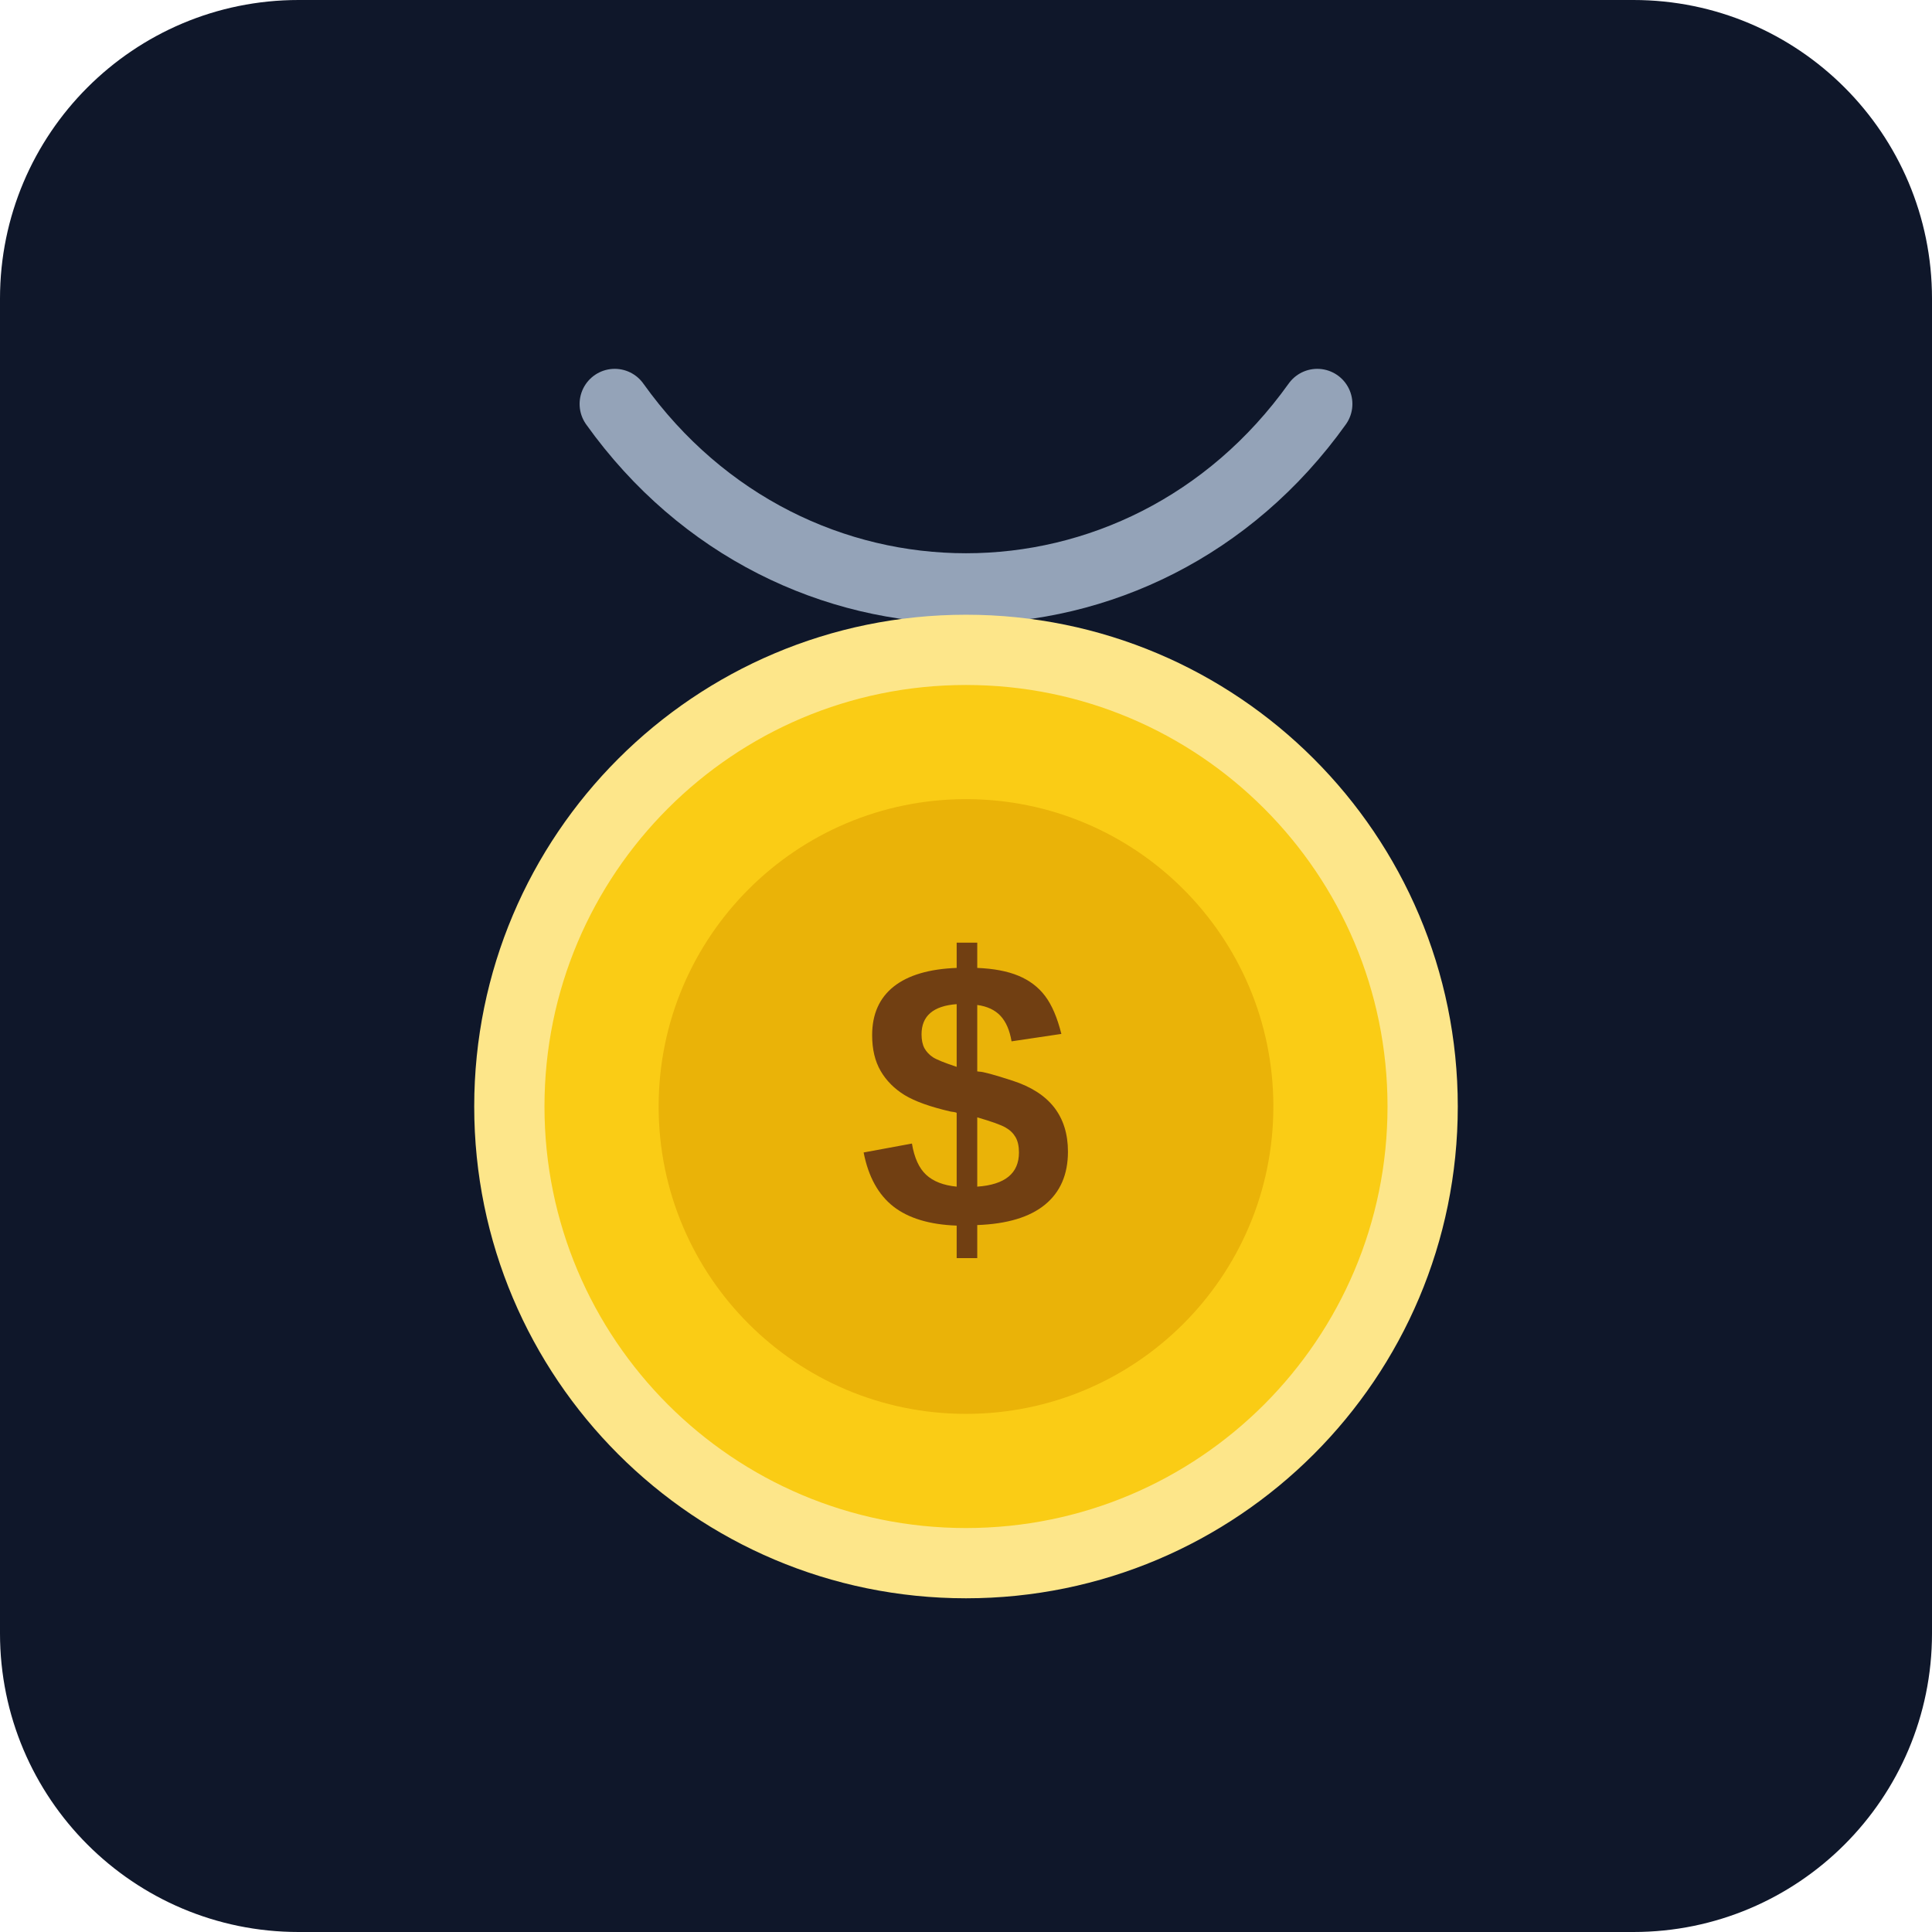
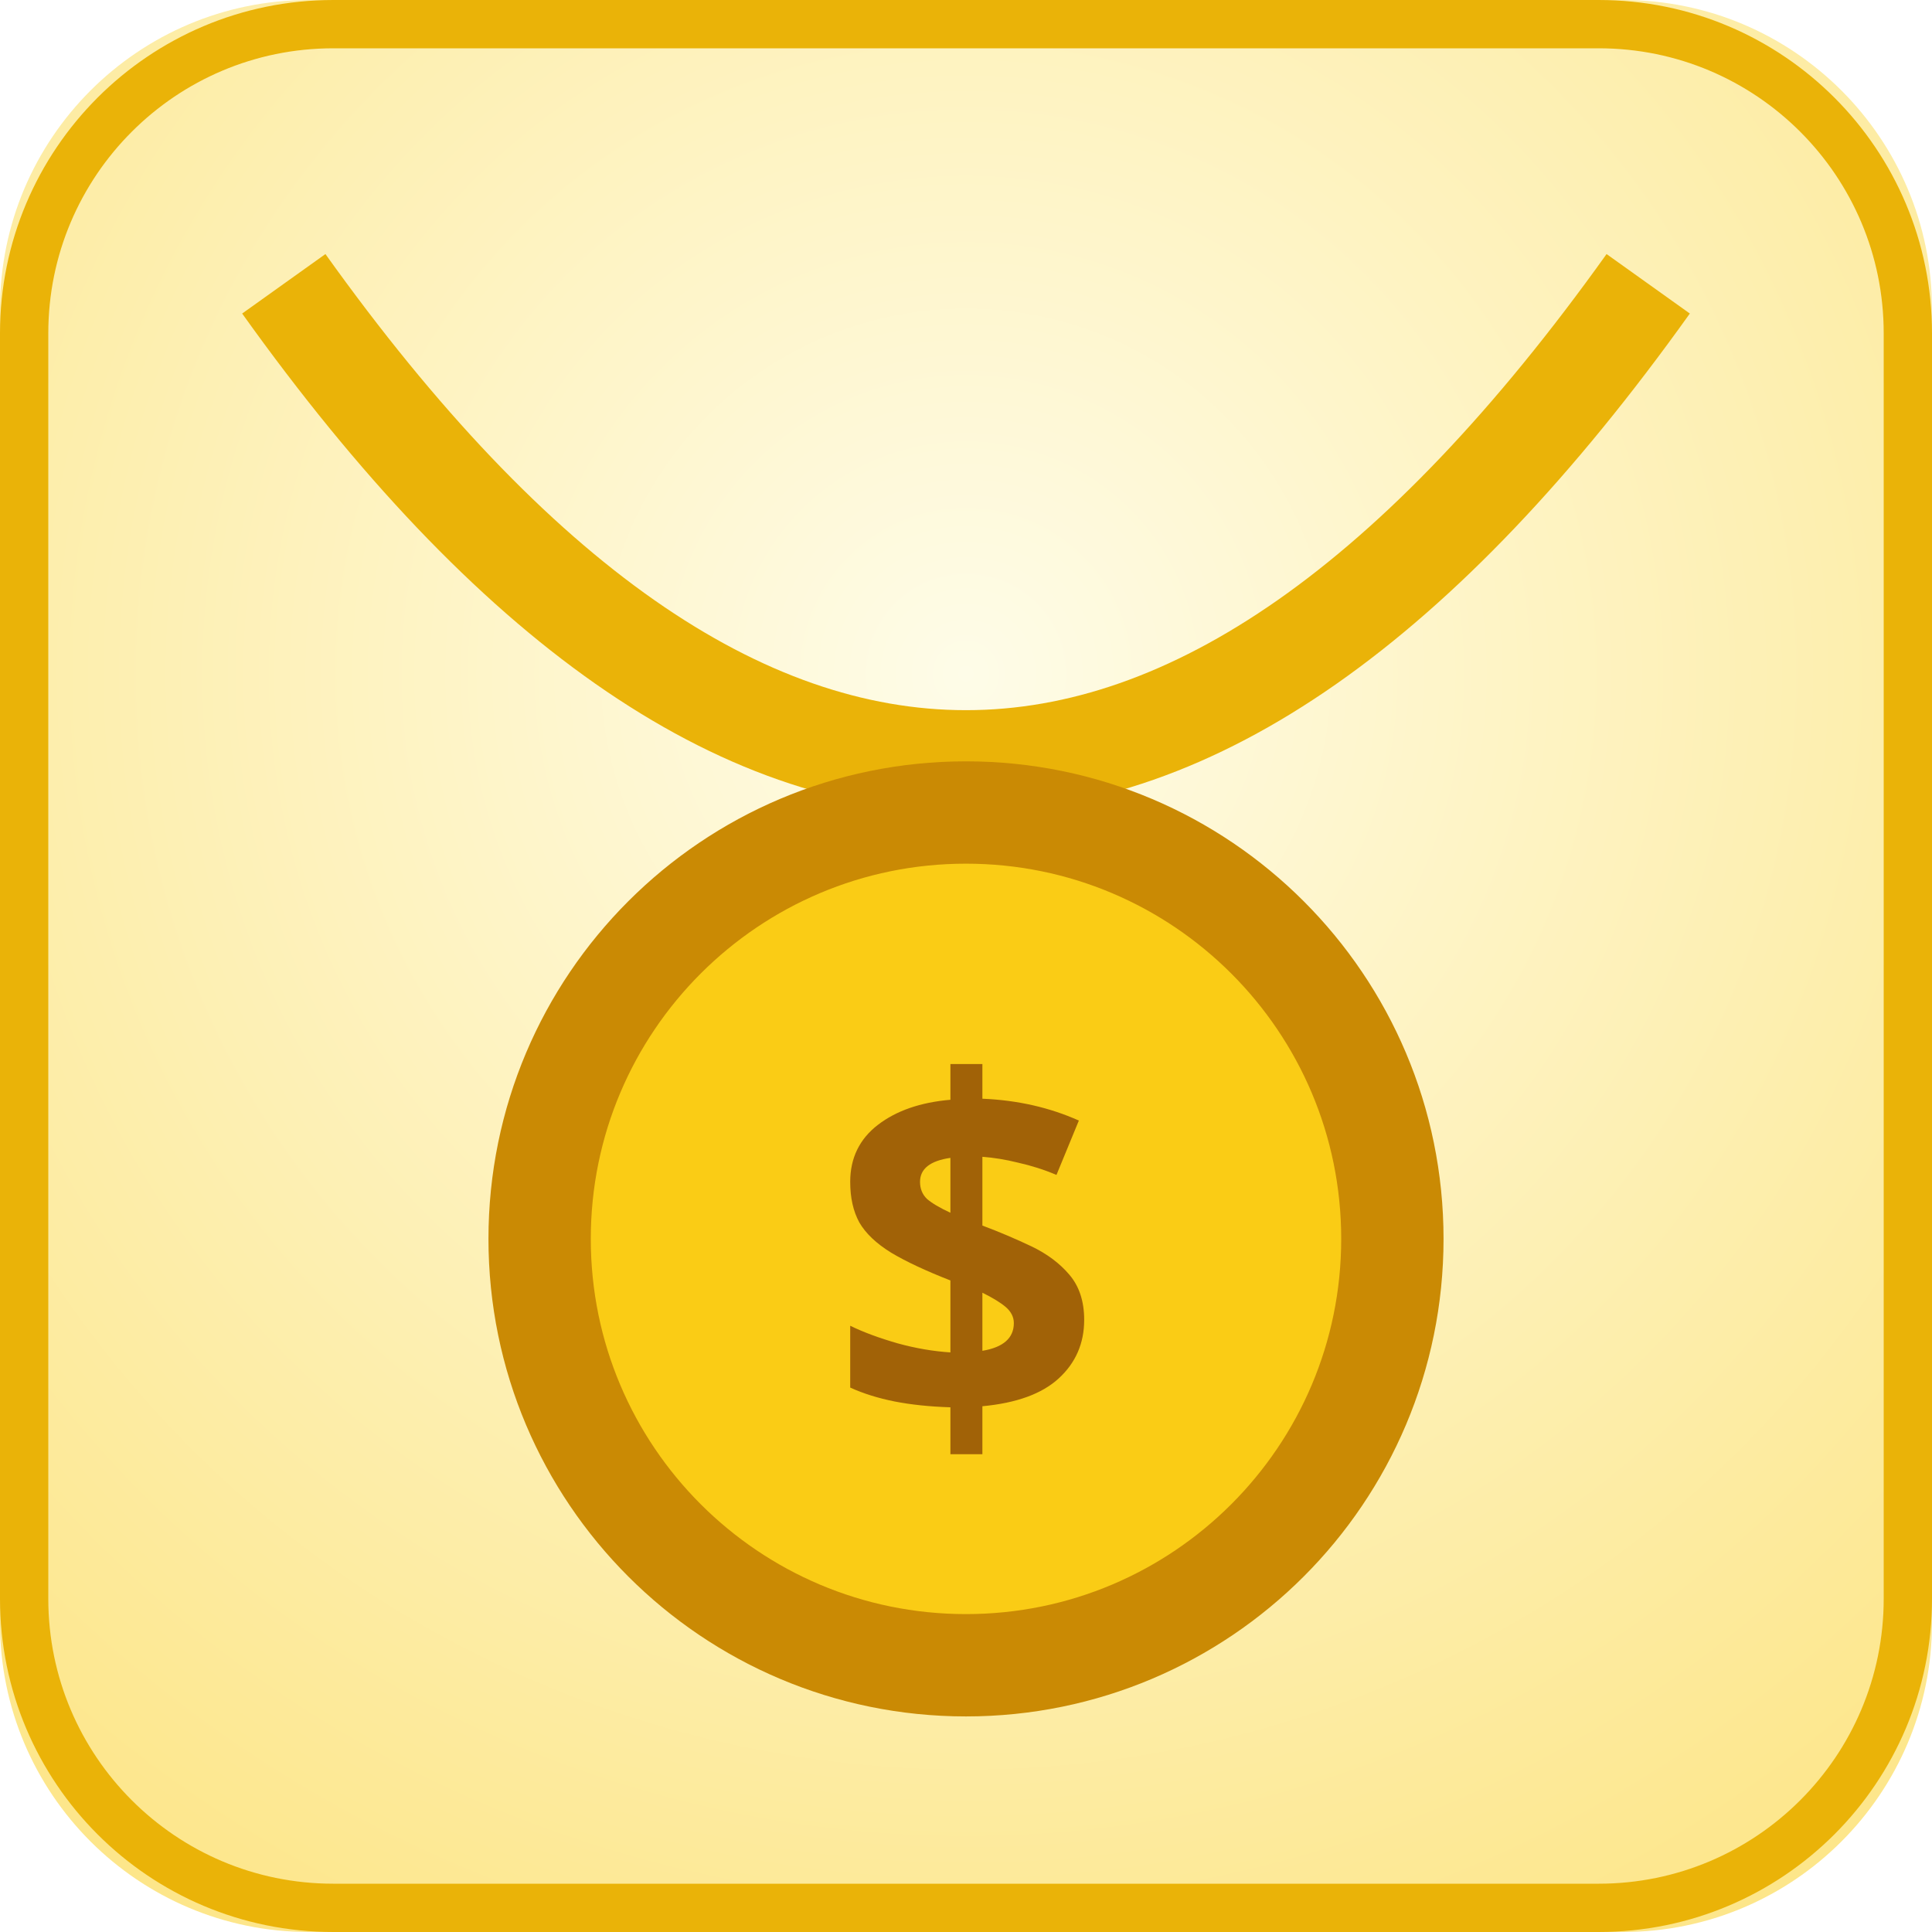
- <svg xmlns="http://www.w3.org/2000/svg" viewBox="0 0 220 220">
-   <rect width="220" height="220" rx="34" fill="#0f172a" />
-   <path d="M70 46c20 28 60 28 80 0" fill="none" stroke="#94a3b8" stroke-width="8" stroke-linecap="round" />
-   <circle cx="110" cy="126" r="52" fill="#facc15" stroke="#fde68a" stroke-width="8" />
-   <circle cx="110" cy="126" r="35" fill="#eab308" />
-   <text x="110" y="140" text-anchor="middle" font-family="Arial, sans-serif" font-size="44" font-weight="700" fill="#713f12">$</text>
+ <svg xmlns="http://www.w3.org/2000/svg" viewBox="91.68 147.68 56.64 56.64">
+   <defs>
+     <radialGradient id="f" cx=".5" cy=".35" r=".75">
+       <stop offset="0" stop-color="#fefce8" />
+       <stop offset="1" stop-color="#fde68a" />
+     </radialGradient>
+   </defs>
+   <rect x="91.68" y="147.68" width="56.64" height="56.64" rx="9.062" fill="url(#f)" />
+   <rect x="92.388" y="148.388" width="55.224" height="55.224" rx="9.062" fill="none" stroke="#eab308" stroke-width="1.416" />
+   <path d="M100 156 Q120 184 140 156" stroke="#eab308" stroke-width="3" fill="none" />
+   <g class="av-moeda">
+     <circle cx="120" cy="184" r="12.5" fill="#facc15" stroke="#ca8a04" stroke-width="3" />
+     <text x="120" y="189.5" text-anchor="middle" font-family="Plus Jakarta Sans, sans-serif" font-size="14" font-weight="800" fill="#a16207">$</text>
+   </g>
</svg>
